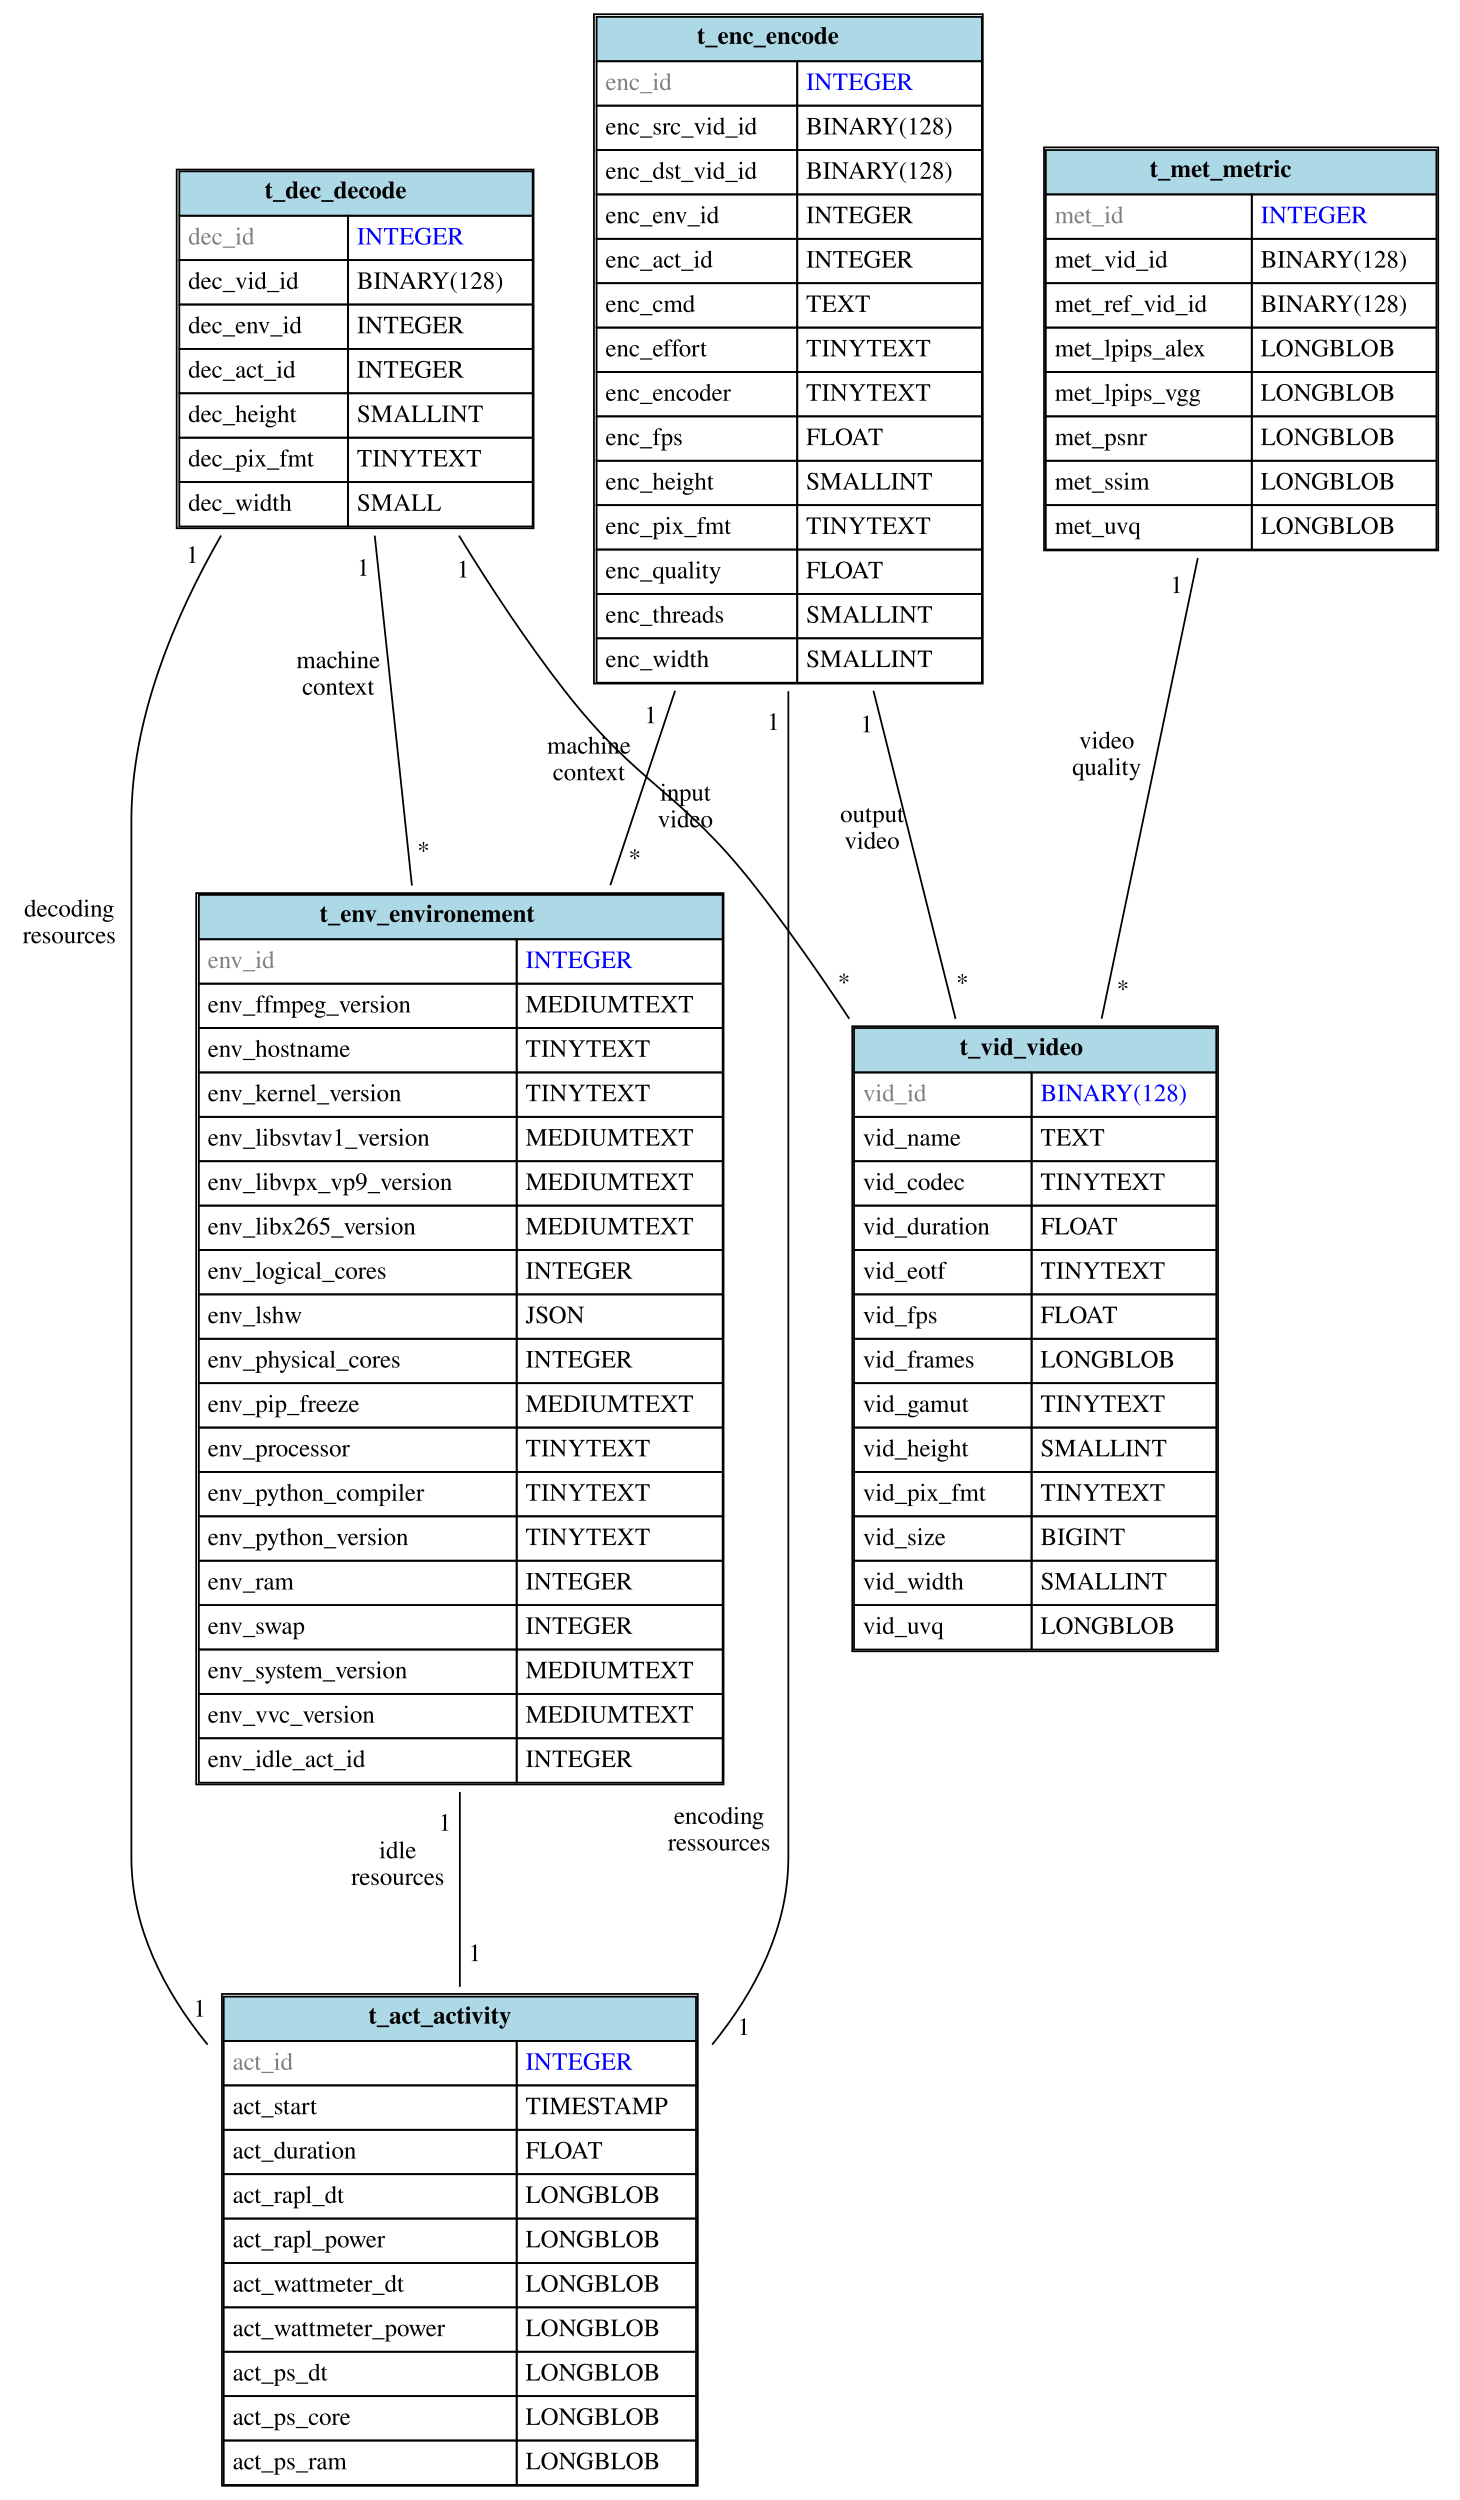
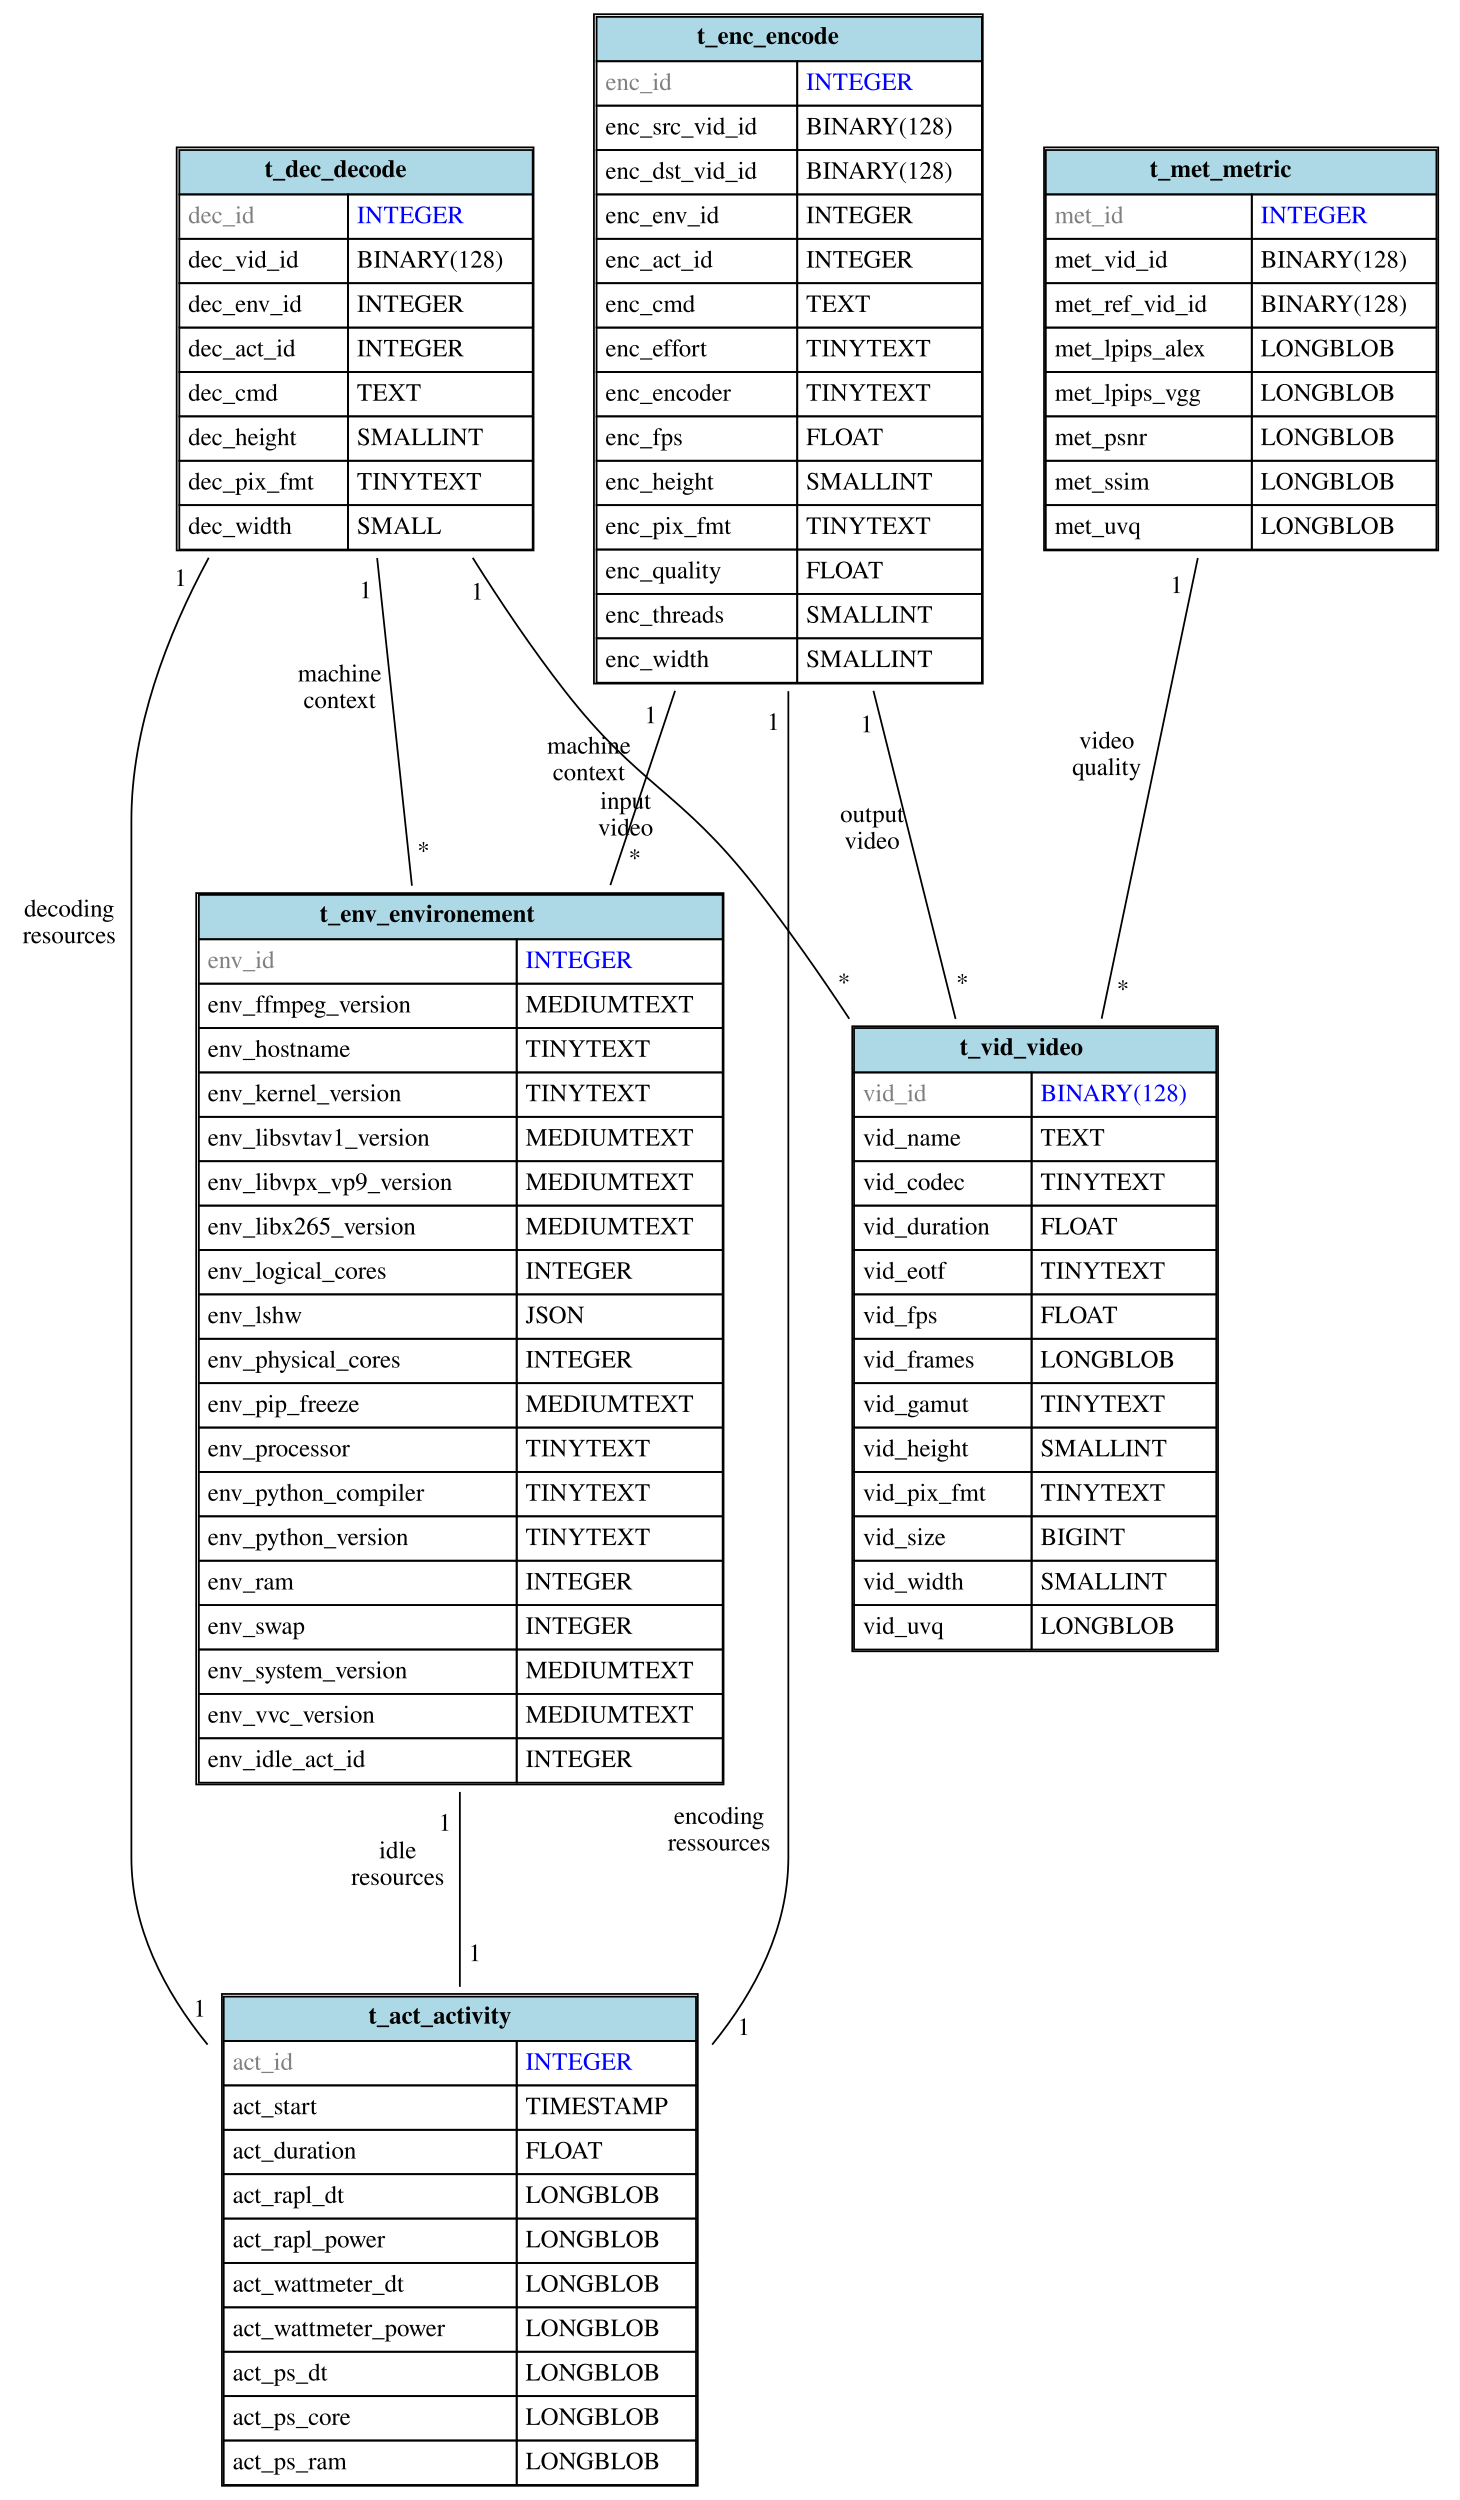
<svg xmlns="http://www.w3.org/2000/svg" width="822pt" height="1408pt" viewBox="0.00 0.00 822.00 1408.00">
  <g id="graph0" class="graph" transform="scale(1 1) rotate(0) translate(4 1404)">
    <polygon fill="white" stroke="transparent" points="-4,4 -4,-1404 818,-1404 818,4 -4,4" />
    <g id="node1" class="node">
      <polygon fill="lightblue" stroke="transparent" points="122,-254.5 122,-279.5 388,-279.5 388,-254.5 122,-254.5" />
      <polygon fill="none" stroke="black" points="122,-254.5 122,-279.5 388,-279.5 388,-254.5 122,-254.5" />
      <text text-anchor="start" x="203.5" y="-264.3" font-family="Times,serif" font-weight="bold" font-size="14.00">t_act_activity</text>
      <polygon fill="none" stroke="black" points="122,-229.5 122,-254.5 287,-254.5 287,-229.5 122,-229.5" />
      <text text-anchor="start" x="127" y="-238.3" font-family="Times,serif" font-size="14.00" fill="gray">act_id</text>
      <polygon fill="none" stroke="black" points="287,-229.5 287,-254.5 388,-254.5 388,-229.5 287,-229.5" />
      <text text-anchor="start" x="292" y="-238.3" font-family="Times,serif" font-size="14.00" fill="blue">INTEGER</text>
      <polygon fill="none" stroke="black" points="122,-204.5 122,-229.5 287,-229.5 287,-204.5 122,-204.5" />
      <text text-anchor="start" x="127" y="-213.3" font-family="Times,serif" font-size="14.00">act_start</text>
      <polygon fill="none" stroke="black" points="287,-204.5 287,-229.5 388,-229.5 388,-204.5 287,-204.5" />
      <text text-anchor="start" x="292" y="-213.3" font-family="Times,serif" font-size="14.00">TIMESTAMP</text>
      <polygon fill="none" stroke="black" points="122,-179.5 122,-204.5 287,-204.5 287,-179.5 122,-179.5" />
      <text text-anchor="start" x="127" y="-188.3" font-family="Times,serif" font-size="14.00">act_duration</text>
      <polygon fill="none" stroke="black" points="287,-179.5 287,-204.5 388,-204.5 388,-179.5 287,-179.5" />
      <text text-anchor="start" x="292" y="-188.3" font-family="Times,serif" font-size="14.00">FLOAT</text>
      <polygon fill="none" stroke="black" points="122,-154.5 122,-179.5 287,-179.5 287,-154.5 122,-154.5" />
      <text text-anchor="start" x="127" y="-163.3" font-family="Times,serif" font-size="14.00">act_rapl_dt</text>
      <polygon fill="none" stroke="black" points="287,-154.5 287,-179.5 388,-179.5 388,-154.5 287,-154.5" />
      <text text-anchor="start" x="292" y="-163.3" font-family="Times,serif" font-size="14.00">LONGBLOB</text>
      <polygon fill="none" stroke="black" points="122,-129.5 122,-154.5 287,-154.5 287,-129.5 122,-129.5" />
      <text text-anchor="start" x="127" y="-138.3" font-family="Times,serif" font-size="14.00">act_rapl_power</text>
      <polygon fill="none" stroke="black" points="287,-129.5 287,-154.5 388,-154.5 388,-129.5 287,-129.5" />
      <text text-anchor="start" x="292" y="-138.3" font-family="Times,serif" font-size="14.00">LONGBLOB</text>
      <polygon fill="none" stroke="black" points="122,-104.5 122,-129.5 287,-129.5 287,-104.5 122,-104.5" />
      <text text-anchor="start" x="127" y="-113.3" font-family="Times,serif" font-size="14.00">act_wattmeter_dt</text>
      <polygon fill="none" stroke="black" points="287,-104.5 287,-129.5 388,-129.5 388,-104.5 287,-104.5" />
      <text text-anchor="start" x="292" y="-113.3" font-family="Times,serif" font-size="14.00">LONGBLOB</text>
      <polygon fill="none" stroke="black" points="122,-79.5 122,-104.5 287,-104.5 287,-79.5 122,-79.5" />
      <text text-anchor="start" x="127" y="-88.3" font-family="Times,serif" font-size="14.00">act_wattmeter_power</text>
      <polygon fill="none" stroke="black" points="287,-79.5 287,-104.5 388,-104.5 388,-79.5 287,-79.5" />
      <text text-anchor="start" x="292" y="-88.3" font-family="Times,serif" font-size="14.00">LONGBLOB</text>
      <polygon fill="none" stroke="black" points="122,-54.5 122,-79.5 287,-79.5 287,-54.5 122,-54.5" />
      <text text-anchor="start" x="127" y="-63.3" font-family="Times,serif" font-size="14.00">act_ps_dt</text>
      <polygon fill="none" stroke="black" points="287,-54.5 287,-79.5 388,-79.5 388,-54.5 287,-54.5" />
      <text text-anchor="start" x="292" y="-63.3" font-family="Times,serif" font-size="14.00">LONGBLOB</text>
      <polygon fill="none" stroke="black" points="122,-29.5 122,-54.5 287,-54.5 287,-29.5 122,-29.5" />
      <text text-anchor="start" x="127" y="-38.3" font-family="Times,serif" font-size="14.00">act_ps_core</text>
      <polygon fill="none" stroke="black" points="287,-29.5 287,-54.5 388,-54.5 388,-29.5 287,-29.5" />
      <text text-anchor="start" x="292" y="-38.3" font-family="Times,serif" font-size="14.00">LONGBLOB</text>
      <polygon fill="none" stroke="black" points="122,-4.5 122,-29.5 287,-29.5 287,-4.5 122,-4.5" />
      <text text-anchor="start" x="127" y="-13.3" font-family="Times,serif" font-size="14.00">act_ps_ram</text>
      <polygon fill="none" stroke="black" points="287,-4.5 287,-29.5 388,-29.5 388,-4.5 287,-4.5" />
      <text text-anchor="start" x="292" y="-13.3" font-family="Times,serif" font-size="14.00">LONGBLOB</text>
      <polygon fill="none" stroke="black" points="121,-4 121,-281 389,-281 389,-4 121,-4" />
    </g>
    <g id="node2" class="node">
      <polygon fill="lightblue" stroke="transparent" points="477,-800 477,-825 681,-825 681,-800 477,-800" />
      <polygon fill="none" stroke="black" points="477,-800 477,-825 681,-825 681,-800 477,-800" />
      <text text-anchor="start" x="536.5" y="-809.8" font-family="Times,serif" font-weight="bold" font-size="14.00">t_vid_video</text>
      <polygon fill="none" stroke="black" points="477,-775 477,-800 577,-800 577,-775 477,-775" />
      <text text-anchor="start" x="482" y="-783.8" font-family="Times,serif" font-size="14.00" fill="gray">vid_id</text>
      <polygon fill="none" stroke="black" points="577,-775 577,-800 681,-800 681,-775 577,-775" />
      <text text-anchor="start" x="582" y="-783.8" font-family="Times,serif" font-size="14.00" fill="blue">BINARY(128)</text>
      <polygon fill="none" stroke="black" points="477,-750 477,-775 577,-775 577,-750 477,-750" />
      <text text-anchor="start" x="482" y="-758.8" font-family="Times,serif" font-size="14.00">vid_name</text>
      <polygon fill="none" stroke="black" points="577,-750 577,-775 681,-775 681,-750 577,-750" />
      <text text-anchor="start" x="582" y="-758.8" font-family="Times,serif" font-size="14.00">TEXT</text>
      <polygon fill="none" stroke="black" points="477,-725 477,-750 577,-750 577,-725 477,-725" />
      <text text-anchor="start" x="482" y="-733.8" font-family="Times,serif" font-size="14.00">vid_codec</text>
      <polygon fill="none" stroke="black" points="577,-725 577,-750 681,-750 681,-725 577,-725" />
      <text text-anchor="start" x="582" y="-733.8" font-family="Times,serif" font-size="14.00">TINYTEXT</text>
      <polygon fill="none" stroke="black" points="477,-700 477,-725 577,-725 577,-700 477,-700" />
      <text text-anchor="start" x="482" y="-708.8" font-family="Times,serif" font-size="14.00">vid_duration</text>
      <polygon fill="none" stroke="black" points="577,-700 577,-725 681,-725 681,-700 577,-700" />
      <text text-anchor="start" x="582" y="-708.8" font-family="Times,serif" font-size="14.00">FLOAT</text>
      <polygon fill="none" stroke="black" points="477,-675 477,-700 577,-700 577,-675 477,-675" />
      <text text-anchor="start" x="482" y="-683.8" font-family="Times,serif" font-size="14.00">vid_eotf</text>
      <polygon fill="none" stroke="black" points="577,-675 577,-700 681,-700 681,-675 577,-675" />
      <text text-anchor="start" x="582" y="-683.8" font-family="Times,serif" font-size="14.00">TINYTEXT</text>
      <polygon fill="none" stroke="black" points="477,-650 477,-675 577,-675 577,-650 477,-650" />
      <text text-anchor="start" x="482" y="-658.8" font-family="Times,serif" font-size="14.00">vid_fps</text>
      <polygon fill="none" stroke="black" points="577,-650 577,-675 681,-675 681,-650 577,-650" />
      <text text-anchor="start" x="582" y="-658.8" font-family="Times,serif" font-size="14.00">FLOAT</text>
      <polygon fill="none" stroke="black" points="477,-625 477,-650 577,-650 577,-625 477,-625" />
      <text text-anchor="start" x="482" y="-633.8" font-family="Times,serif" font-size="14.00">vid_frames</text>
      <polygon fill="none" stroke="black" points="577,-625 577,-650 681,-650 681,-625 577,-625" />
      <text text-anchor="start" x="582" y="-633.8" font-family="Times,serif" font-size="14.00">LONGBLOB</text>
      <polygon fill="none" stroke="black" points="477,-600 477,-625 577,-625 577,-600 477,-600" />
      <text text-anchor="start" x="482" y="-608.8" font-family="Times,serif" font-size="14.00">vid_gamut</text>
      <polygon fill="none" stroke="black" points="577,-600 577,-625 681,-625 681,-600 577,-600" />
      <text text-anchor="start" x="582" y="-608.8" font-family="Times,serif" font-size="14.00">TINYTEXT</text>
      <polygon fill="none" stroke="black" points="477,-575 477,-600 577,-600 577,-575 477,-575" />
      <text text-anchor="start" x="482" y="-583.8" font-family="Times,serif" font-size="14.00">vid_height</text>
      <polygon fill="none" stroke="black" points="577,-575 577,-600 681,-600 681,-575 577,-575" />
      <text text-anchor="start" x="582" y="-583.8" font-family="Times,serif" font-size="14.00">SMALLINT</text>
      <polygon fill="none" stroke="black" points="477,-550 477,-575 577,-575 577,-550 477,-550" />
      <text text-anchor="start" x="482" y="-558.8" font-family="Times,serif" font-size="14.00">vid_pix_fmt</text>
      <polygon fill="none" stroke="black" points="577,-550 577,-575 681,-575 681,-550 577,-550" />
      <text text-anchor="start" x="582" y="-558.8" font-family="Times,serif" font-size="14.00">TINYTEXT</text>
      <polygon fill="none" stroke="black" points="477,-525 477,-550 577,-550 577,-525 477,-525" />
      <text text-anchor="start" x="482" y="-533.8" font-family="Times,serif" font-size="14.00">vid_size</text>
      <polygon fill="none" stroke="black" points="577,-525 577,-550 681,-550 681,-525 577,-525" />
      <text text-anchor="start" x="582" y="-533.8" font-family="Times,serif" font-size="14.00">BIGINT</text>
      <polygon fill="none" stroke="black" points="477,-500 477,-525 577,-525 577,-500 477,-500" />
      <text text-anchor="start" x="482" y="-508.8" font-family="Times,serif" font-size="14.00">vid_width</text>
      <polygon fill="none" stroke="black" points="577,-500 577,-525 681,-525 681,-500 577,-500" />
      <text text-anchor="start" x="582" y="-508.8" font-family="Times,serif" font-size="14.00">SMALLINT</text>
      <polygon fill="none" stroke="black" points="477,-475 477,-500 577,-500 577,-475 477,-475" />
      <text text-anchor="start" x="482" y="-483.8" font-family="Times,serif" font-size="14.00">vid_uvq</text>
      <polygon fill="none" stroke="black" points="577,-475 577,-500 681,-500 681,-475 577,-475" />
      <text text-anchor="start" x="582" y="-483.8" font-family="Times,serif" font-size="14.00">LONGBLOB</text>
      <polygon fill="none" stroke="black" points="476,-474 476,-826 682,-826 682,-474 476,-474" />
    </g>
    <g id="node3" class="node">
      <polygon fill="lightblue" stroke="transparent" points="585,-1294.5 585,-1319.5 805,-1319.5 805,-1294.5 585,-1294.5" />
      <polygon fill="none" stroke="black" points="585,-1294.5 585,-1319.5 805,-1319.5 805,-1294.5 585,-1294.5" />
      <text text-anchor="start" x="643.5" y="-1304.3" font-family="Times,serif" font-weight="bold" font-size="14.00">t_met_metric</text>
      <polygon fill="none" stroke="black" points="585,-1269.5 585,-1294.5 701,-1294.5 701,-1269.5 585,-1269.5" />
      <text text-anchor="start" x="590" y="-1278.3" font-family="Times,serif" font-size="14.00" fill="gray">met_id</text>
      <polygon fill="none" stroke="black" points="701,-1269.5 701,-1294.5 805,-1294.5 805,-1269.5 701,-1269.5" />
      <text text-anchor="start" x="706" y="-1278.3" font-family="Times,serif" font-size="14.00" fill="blue">INTEGER</text>
      <polygon fill="none" stroke="black" points="585,-1244.5 585,-1269.5 701,-1269.5 701,-1244.5 585,-1244.5" />
      <text text-anchor="start" x="590" y="-1253.3" font-family="Times,serif" font-size="14.00">met_vid_id</text>
      <polygon fill="none" stroke="black" points="701,-1244.5 701,-1269.5 805,-1269.5 805,-1244.5 701,-1244.5" />
      <text text-anchor="start" x="706" y="-1253.3" font-family="Times,serif" font-size="14.00">BINARY(128)</text>
      <polygon fill="none" stroke="black" points="585,-1219.5 585,-1244.5 701,-1244.5 701,-1219.5 585,-1219.5" />
      <text text-anchor="start" x="590" y="-1228.3" font-family="Times,serif" font-size="14.00">met_ref_vid_id</text>
      <polygon fill="none" stroke="black" points="701,-1219.5 701,-1244.5 805,-1244.5 805,-1219.5 701,-1219.5" />
      <text text-anchor="start" x="706" y="-1228.3" font-family="Times,serif" font-size="14.00">BINARY(128)</text>
      <polygon fill="none" stroke="black" points="585,-1194.5 585,-1219.5 701,-1219.5 701,-1194.5 585,-1194.5" />
      <text text-anchor="start" x="590" y="-1203.3" font-family="Times,serif" font-size="14.00">met_lpips_alex</text>
      <polygon fill="none" stroke="black" points="701,-1194.5 701,-1219.5 805,-1219.5 805,-1194.5 701,-1194.5" />
      <text text-anchor="start" x="706" y="-1203.3" font-family="Times,serif" font-size="14.00">LONGBLOB</text>
      <polygon fill="none" stroke="black" points="585,-1169.5 585,-1194.5 701,-1194.5 701,-1169.5 585,-1169.5" />
      <text text-anchor="start" x="590" y="-1178.3" font-family="Times,serif" font-size="14.00">met_lpips_vgg</text>
      <polygon fill="none" stroke="black" points="701,-1169.5 701,-1194.5 805,-1194.5 805,-1169.5 701,-1169.5" />
      <text text-anchor="start" x="706" y="-1178.3" font-family="Times,serif" font-size="14.00">LONGBLOB</text>
      <polygon fill="none" stroke="black" points="585,-1144.5 585,-1169.5 701,-1169.5 701,-1144.5 585,-1144.5" />
      <text text-anchor="start" x="590" y="-1153.3" font-family="Times,serif" font-size="14.00">met_psnr</text>
      <polygon fill="none" stroke="black" points="701,-1144.5 701,-1169.5 805,-1169.5 805,-1144.5 701,-1144.5" />
      <text text-anchor="start" x="706" y="-1153.3" font-family="Times,serif" font-size="14.00">LONGBLOB</text>
      <polygon fill="none" stroke="black" points="585,-1119.5 585,-1144.5 701,-1144.5 701,-1119.5 585,-1119.5" />
      <text text-anchor="start" x="590" y="-1128.3" font-family="Times,serif" font-size="14.00">met_ssim</text>
      <polygon fill="none" stroke="black" points="701,-1119.5 701,-1144.5 805,-1144.5 805,-1119.5 701,-1119.5" />
      <text text-anchor="start" x="706" y="-1128.3" font-family="Times,serif" font-size="14.00">LONGBLOB</text>
      <polygon fill="none" stroke="black" points="585,-1094.5 585,-1119.5 701,-1119.5 701,-1094.5 585,-1094.5" />
      <text text-anchor="start" x="590" y="-1103.3" font-family="Times,serif" font-size="14.00">met_uvq</text>
      <polygon fill="none" stroke="black" points="701,-1094.5 701,-1119.5 805,-1119.5 805,-1094.5 701,-1094.5" />
      <text text-anchor="start" x="706" y="-1103.3" font-family="Times,serif" font-size="14.00">LONGBLOB</text>
      <polygon fill="none" stroke="black" points="584,-1094 584,-1321 806,-1321 806,-1094 584,-1094" />
    </g>
    <g id="edge4" class="edge">
      <path fill="none" stroke="black" d="M670.61,-1089.71C654.91,-1014.53 634.2,-915.32 616.43,-830.27" />
      <text text-anchor="middle" x="619.3" y="-982.49" font-family="Times,serif" font-size="14.00">video</text>
      <text text-anchor="middle" x="619.3" y="-967.49" font-family="Times,serif" font-size="14.00">quality</text>
      <text text-anchor="middle" x="628.41" y="-842.58" font-family="Times,serif" font-size="14.00">*</text>
      <text text-anchor="middle" x="658.63" y="-1069.99" font-family="Times,serif" font-size="14.00">1</text>
    </g>
    <g id="node4" class="node">
      <polygon fill="lightblue" stroke="transparent" points="108,-875 108,-900 403,-900 403,-875 108,-875" />
      <polygon fill="none" stroke="black" points="108,-875 108,-900 403,-900 403,-875 108,-875" />
      <text text-anchor="start" x="176" y="-884.8" font-family="Times,serif" font-weight="bold" font-size="14.00">t_env_environement</text>
      <polygon fill="none" stroke="black" points="108,-850 108,-875 287,-875 287,-850 108,-850" />
      <text text-anchor="start" x="113" y="-858.8" font-family="Times,serif" font-size="14.00" fill="gray">env_id</text>
      <polygon fill="none" stroke="black" points="287,-850 287,-875 403,-875 403,-850 287,-850" />
      <text text-anchor="start" x="292" y="-858.8" font-family="Times,serif" font-size="14.00" fill="blue">INTEGER</text>
      <polygon fill="none" stroke="black" points="108,-825 108,-850 287,-850 287,-825 108,-825" />
      <text text-anchor="start" x="113" y="-833.8" font-family="Times,serif" font-size="14.00">env_ffmpeg_version</text>
      <polygon fill="none" stroke="black" points="287,-825 287,-850 403,-850 403,-825 287,-825" />
      <text text-anchor="start" x="292" y="-833.8" font-family="Times,serif" font-size="14.00">MEDIUMTEXT</text>
      <polygon fill="none" stroke="black" points="108,-800 108,-825 287,-825 287,-800 108,-800" />
      <text text-anchor="start" x="113" y="-808.8" font-family="Times,serif" font-size="14.00">env_hostname</text>
      <polygon fill="none" stroke="black" points="287,-800 287,-825 403,-825 403,-800 287,-800" />
      <text text-anchor="start" x="292" y="-808.8" font-family="Times,serif" font-size="14.00">TINYTEXT</text>
      <polygon fill="none" stroke="black" points="108,-775 108,-800 287,-800 287,-775 108,-775" />
      <text text-anchor="start" x="113" y="-783.8" font-family="Times,serif" font-size="14.00">env_kernel_version</text>
      <polygon fill="none" stroke="black" points="287,-775 287,-800 403,-800 403,-775 287,-775" />
      <text text-anchor="start" x="292" y="-783.8" font-family="Times,serif" font-size="14.00">TINYTEXT</text>
      <polygon fill="none" stroke="black" points="108,-750 108,-775 287,-775 287,-750 108,-750" />
      <text text-anchor="start" x="113" y="-758.8" font-family="Times,serif" font-size="14.00">env_libsvtav1_version</text>
      <polygon fill="none" stroke="black" points="287,-750 287,-775 403,-775 403,-750 287,-750" />
      <text text-anchor="start" x="292" y="-758.8" font-family="Times,serif" font-size="14.00">MEDIUMTEXT</text>
      <polygon fill="none" stroke="black" points="108,-725 108,-750 287,-750 287,-725 108,-725" />
      <text text-anchor="start" x="113" y="-733.8" font-family="Times,serif" font-size="14.00">env_libvpx_vp9_version</text>
      <polygon fill="none" stroke="black" points="287,-725 287,-750 403,-750 403,-725 287,-725" />
      <text text-anchor="start" x="292" y="-733.8" font-family="Times,serif" font-size="14.00">MEDIUMTEXT</text>
      <polygon fill="none" stroke="black" points="108,-700 108,-725 287,-725 287,-700 108,-700" />
      <text text-anchor="start" x="113" y="-708.8" font-family="Times,serif" font-size="14.00">env_libx265_version</text>
      <polygon fill="none" stroke="black" points="287,-700 287,-725 403,-725 403,-700 287,-700" />
      <text text-anchor="start" x="292" y="-708.8" font-family="Times,serif" font-size="14.00">MEDIUMTEXT</text>
      <polygon fill="none" stroke="black" points="108,-675 108,-700 287,-700 287,-675 108,-675" />
      <text text-anchor="start" x="113" y="-683.8" font-family="Times,serif" font-size="14.00">env_logical_cores</text>
      <polygon fill="none" stroke="black" points="287,-675 287,-700 403,-700 403,-675 287,-675" />
      <text text-anchor="start" x="292" y="-683.8" font-family="Times,serif" font-size="14.00">INTEGER</text>
      <polygon fill="none" stroke="black" points="108,-650 108,-675 287,-675 287,-650 108,-650" />
      <text text-anchor="start" x="113" y="-658.8" font-family="Times,serif" font-size="14.00">env_lshw</text>
      <polygon fill="none" stroke="black" points="287,-650 287,-675 403,-675 403,-650 287,-650" />
      <text text-anchor="start" x="292" y="-658.8" font-family="Times,serif" font-size="14.00">JSON</text>
      <polygon fill="none" stroke="black" points="108,-625 108,-650 287,-650 287,-625 108,-625" />
      <text text-anchor="start" x="113" y="-633.8" font-family="Times,serif" font-size="14.00">env_physical_cores</text>
      <polygon fill="none" stroke="black" points="287,-625 287,-650 403,-650 403,-625 287,-625" />
      <text text-anchor="start" x="292" y="-633.8" font-family="Times,serif" font-size="14.00">INTEGER</text>
      <polygon fill="none" stroke="black" points="108,-600 108,-625 287,-625 287,-600 108,-600" />
      <text text-anchor="start" x="113" y="-608.8" font-family="Times,serif" font-size="14.00">env_pip_freeze</text>
      <polygon fill="none" stroke="black" points="287,-600 287,-625 403,-625 403,-600 287,-600" />
      <text text-anchor="start" x="292" y="-608.8" font-family="Times,serif" font-size="14.00">MEDIUMTEXT</text>
      <polygon fill="none" stroke="black" points="108,-575 108,-600 287,-600 287,-575 108,-575" />
      <text text-anchor="start" x="113" y="-583.8" font-family="Times,serif" font-size="14.00">env_processor</text>
      <polygon fill="none" stroke="black" points="287,-575 287,-600 403,-600 403,-575 287,-575" />
      <text text-anchor="start" x="292" y="-583.8" font-family="Times,serif" font-size="14.00">TINYTEXT</text>
      <polygon fill="none" stroke="black" points="108,-550 108,-575 287,-575 287,-550 108,-550" />
      <text text-anchor="start" x="113" y="-558.8" font-family="Times,serif" font-size="14.00">env_python_compiler</text>
      <polygon fill="none" stroke="black" points="287,-550 287,-575 403,-575 403,-550 287,-550" />
      <text text-anchor="start" x="292" y="-558.8" font-family="Times,serif" font-size="14.00">TINYTEXT</text>
      <polygon fill="none" stroke="black" points="108,-525 108,-550 287,-550 287,-525 108,-525" />
      <text text-anchor="start" x="113" y="-533.8" font-family="Times,serif" font-size="14.00">env_python_version</text>
      <polygon fill="none" stroke="black" points="287,-525 287,-550 403,-550 403,-525 287,-525" />
      <text text-anchor="start" x="292" y="-533.8" font-family="Times,serif" font-size="14.00">TINYTEXT</text>
      <polygon fill="none" stroke="black" points="108,-500 108,-525 287,-525 287,-500 108,-500" />
      <text text-anchor="start" x="113" y="-508.8" font-family="Times,serif" font-size="14.00">env_ram</text>
      <polygon fill="none" stroke="black" points="287,-500 287,-525 403,-525 403,-500 287,-500" />
      <text text-anchor="start" x="292" y="-508.8" font-family="Times,serif" font-size="14.00">INTEGER</text>
      <polygon fill="none" stroke="black" points="108,-475 108,-500 287,-500 287,-475 108,-475" />
      <text text-anchor="start" x="113" y="-483.8" font-family="Times,serif" font-size="14.00">env_swap</text>
      <polygon fill="none" stroke="black" points="287,-475 287,-500 403,-500 403,-475 287,-475" />
      <text text-anchor="start" x="292" y="-483.8" font-family="Times,serif" font-size="14.00">INTEGER</text>
      <polygon fill="none" stroke="black" points="108,-450 108,-475 287,-475 287,-450 108,-450" />
      <text text-anchor="start" x="113" y="-458.8" font-family="Times,serif" font-size="14.00">env_system_version</text>
      <polygon fill="none" stroke="black" points="287,-450 287,-475 403,-475 403,-450 287,-450" />
      <text text-anchor="start" x="292" y="-458.8" font-family="Times,serif" font-size="14.00">MEDIUMTEXT</text>
      <polygon fill="none" stroke="black" points="108,-425 108,-450 287,-450 287,-425 108,-425" />
      <text text-anchor="start" x="113" y="-433.8" font-family="Times,serif" font-size="14.00">env_vvc_version</text>
      <polygon fill="none" stroke="black" points="287,-425 287,-450 403,-450 403,-425 287,-425" />
      <text text-anchor="start" x="292" y="-433.8" font-family="Times,serif" font-size="14.00">MEDIUMTEXT</text>
      <polygon fill="none" stroke="black" points="108,-400 108,-425 287,-425 287,-400 108,-400" />
      <text text-anchor="start" x="113" y="-408.8" font-family="Times,serif" font-size="14.00">env_idle_act_id</text>
      <polygon fill="none" stroke="black" points="287,-400 287,-425 403,-425 403,-400 287,-400" />
      <text text-anchor="start" x="292" y="-408.8" font-family="Times,serif" font-size="14.00">INTEGER</text>
      <polygon fill="none" stroke="black" points="106.5,-399 106.5,-901 403.5,-901 403.5,-399 106.5,-399" />
    </g>
    <g id="edge8" class="edge">
      <path fill="none" stroke="black" d="M255,-394.77C255,-357.03 255,-319.33 255,-285.05" />
      <text text-anchor="middle" x="220" y="-357.41" font-family="Times,serif" font-size="14.00">idle</text>
      <text text-anchor="middle" x="220" y="-342.41" font-family="Times,serif" font-size="14.00">resources</text>
      <text text-anchor="middle" x="263.45" y="-299.48" font-family="Times,serif" font-size="14.00">1</text>
      <text text-anchor="middle" x="246.55" y="-372.94" font-family="Times,serif" font-size="14.00">1</text>
    </g>
    <g id="node5" class="node">
-       <polygon fill="lightblue" stroke="transparent" points="97,-1282.5 97,-1307.5 296,-1307.5 296,-1282.5 97,-1282.5" />
-       <polygon fill="none" stroke="black" points="97,-1282.5 97,-1307.5 296,-1307.5 296,-1282.5 97,-1282.5" />
-       <text text-anchor="start" x="145" y="-1292.3" font-family="Times,serif" font-weight="bold" font-size="14.00">t_dec_decode</text>
-       <polygon fill="none" stroke="black" points="97,-1257.5 97,-1282.5 192,-1282.5 192,-1257.5 97,-1257.5" />
-       <text text-anchor="start" x="102" y="-1266.3" font-family="Times,serif" font-size="14.00" fill="gray">dec_id</text>
-       <polygon fill="none" stroke="black" points="192,-1257.5 192,-1282.5 296,-1282.5 296,-1257.5 192,-1257.5" />
-       <text text-anchor="start" x="197" y="-1266.3" font-family="Times,serif" font-size="14.00" fill="blue">INTEGER</text>
-       <polygon fill="none" stroke="black" points="97,-1232.5 97,-1257.5 192,-1257.5 192,-1232.5 97,-1232.5" />
-       <text text-anchor="start" x="102" y="-1241.3" font-family="Times,serif" font-size="14.00">dec_vid_id</text>
-       <polygon fill="none" stroke="black" points="192,-1232.5 192,-1257.5 296,-1257.5 296,-1232.5 192,-1232.5" />
-       <text text-anchor="start" x="197" y="-1241.3" font-family="Times,serif" font-size="14.00">BINARY(128)</text>
-       <polygon fill="none" stroke="black" points="97,-1207.5 97,-1232.5 192,-1232.5 192,-1207.5 97,-1207.5" />
-       <text text-anchor="start" x="102" y="-1216.3" font-family="Times,serif" font-size="14.00">dec_env_id</text>
-       <polygon fill="none" stroke="black" points="192,-1207.5 192,-1232.5 296,-1232.5 296,-1207.5 192,-1207.5" />
-       <text text-anchor="start" x="197" y="-1216.3" font-family="Times,serif" font-size="14.00">INTEGER</text>
-       <polygon fill="none" stroke="black" points="97,-1182.5 97,-1207.5 192,-1207.5 192,-1182.5 97,-1182.5" />
-       <text text-anchor="start" x="102" y="-1191.3" font-family="Times,serif" font-size="14.00">dec_act_id</text>
-       <polygon fill="none" stroke="black" points="192,-1182.5 192,-1207.5 296,-1207.5 296,-1182.5 192,-1182.5" />
-       <text text-anchor="start" x="197" y="-1191.3" font-family="Times,serif" font-size="14.00">INTEGER</text>
-       <polygon fill="none" stroke="black" points="97,-1157.5 97,-1182.5 192,-1182.5 192,-1157.5 97,-1157.5" />
-       <text text-anchor="start" x="102" y="-1166.3" font-family="Times,serif" font-size="14.00">dec_height</text>
-       <polygon fill="none" stroke="black" points="192,-1157.5 192,-1182.5 296,-1182.5 296,-1157.5 192,-1157.5" />
-       <text text-anchor="start" x="197" y="-1166.3" font-family="Times,serif" font-size="14.00">SMALLINT</text>
-       <polygon fill="none" stroke="black" points="97,-1132.5 97,-1157.5 192,-1157.5 192,-1132.5 97,-1132.5" />
-       <text text-anchor="start" x="102" y="-1141.3" font-family="Times,serif" font-size="14.00">dec_pix_fmt</text>
-       <polygon fill="none" stroke="black" points="192,-1132.5 192,-1157.5 296,-1157.5 296,-1132.5 192,-1132.5" />
-       <text text-anchor="start" x="197" y="-1141.3" font-family="Times,serif" font-size="14.00">TINYTEXT</text>
-       <polygon fill="none" stroke="black" points="97,-1107.5 97,-1132.5 192,-1132.5 192,-1107.5 97,-1107.5" />
-       <text text-anchor="start" x="102" y="-1116.3" font-family="Times,serif" font-size="14.00">dec_width</text>
-       <polygon fill="none" stroke="black" points="192,-1107.5 192,-1132.5 296,-1132.5 296,-1107.5 192,-1107.5" />
-       <text text-anchor="start" x="197" y="-1116.3" font-family="Times,serif" font-size="14.00">SMALL</text>
-       <polygon fill="none" stroke="black" points="95.5,-1106.5 95.5,-1308.5 296.5,-1308.5 296.5,-1106.5 95.5,-1106.5" />
+       <polygon fill="lightblue" stroke="transparent" points="97,-1294.5 97,-1319.5 296,-1319.5 296,-1294.5 97,-1294.5" />
+       <polygon fill="none" stroke="black" points="97,-1294.5 97,-1319.5 296,-1319.5 296,-1294.5 97,-1294.5" />
+       <text text-anchor="start" x="145" y="-1304.3" font-family="Times,serif" font-weight="bold" font-size="14.00">t_dec_decode</text>
+       <polygon fill="none" stroke="black" points="97,-1269.5 97,-1294.5 192,-1294.5 192,-1269.5 97,-1269.5" />
+       <text text-anchor="start" x="102" y="-1278.3" font-family="Times,serif" font-size="14.00" fill="gray">dec_id</text>
+       <polygon fill="none" stroke="black" points="192,-1269.5 192,-1294.5 296,-1294.5 296,-1269.5 192,-1269.5" />
+       <text text-anchor="start" x="197" y="-1278.3" font-family="Times,serif" font-size="14.00" fill="blue">INTEGER</text>
+       <polygon fill="none" stroke="black" points="97,-1244.5 97,-1269.5 192,-1269.5 192,-1244.5 97,-1244.5" />
+       <text text-anchor="start" x="102" y="-1253.3" font-family="Times,serif" font-size="14.00">dec_vid_id</text>
+       <polygon fill="none" stroke="black" points="192,-1244.5 192,-1269.5 296,-1269.5 296,-1244.5 192,-1244.5" />
+       <text text-anchor="start" x="197" y="-1253.3" font-family="Times,serif" font-size="14.00">BINARY(128)</text>
+       <polygon fill="none" stroke="black" points="97,-1219.5 97,-1244.5 192,-1244.5 192,-1219.5 97,-1219.5" />
+       <text text-anchor="start" x="102" y="-1228.3" font-family="Times,serif" font-size="14.00">dec_env_id</text>
+       <polygon fill="none" stroke="black" points="192,-1219.5 192,-1244.5 296,-1244.5 296,-1219.5 192,-1219.5" />
+       <text text-anchor="start" x="197" y="-1228.3" font-family="Times,serif" font-size="14.00">INTEGER</text>
+       <polygon fill="none" stroke="black" points="97,-1194.5 97,-1219.5 192,-1219.5 192,-1194.5 97,-1194.5" />
+       <text text-anchor="start" x="102" y="-1203.3" font-family="Times,serif" font-size="14.00">dec_act_id</text>
+       <polygon fill="none" stroke="black" points="192,-1194.5 192,-1219.5 296,-1219.5 296,-1194.5 192,-1194.5" />
+       <text text-anchor="start" x="197" y="-1203.3" font-family="Times,serif" font-size="14.00">INTEGER</text>
+       <polygon fill="none" stroke="black" points="97,-1169.5 97,-1194.5 192,-1194.5 192,-1169.5 97,-1169.5" />
+       <text text-anchor="start" x="102" y="-1178.3" font-family="Times,serif" font-size="14.00">dec_cmd</text>
+       <polygon fill="none" stroke="black" points="192,-1169.5 192,-1194.5 296,-1194.5 296,-1169.5 192,-1169.5" />
+       <text text-anchor="start" x="197" y="-1178.3" font-family="Times,serif" font-size="14.00">TEXT</text>
+       <polygon fill="none" stroke="black" points="97,-1144.5 97,-1169.5 192,-1169.5 192,-1144.5 97,-1144.5" />
+       <text text-anchor="start" x="102" y="-1153.3" font-family="Times,serif" font-size="14.00">dec_height</text>
+       <polygon fill="none" stroke="black" points="192,-1144.5 192,-1169.5 296,-1169.5 296,-1144.5 192,-1144.5" />
+       <text text-anchor="start" x="197" y="-1153.3" font-family="Times,serif" font-size="14.00">SMALLINT</text>
+       <polygon fill="none" stroke="black" points="97,-1119.5 97,-1144.5 192,-1144.5 192,-1119.5 97,-1119.5" />
+       <text text-anchor="start" x="102" y="-1128.3" font-family="Times,serif" font-size="14.00">dec_pix_fmt</text>
+       <polygon fill="none" stroke="black" points="192,-1119.5 192,-1144.5 296,-1144.5 296,-1119.5 192,-1119.5" />
+       <text text-anchor="start" x="197" y="-1128.3" font-family="Times,serif" font-size="14.00">TINYTEXT</text>
+       <polygon fill="none" stroke="black" points="97,-1094.5 97,-1119.5 192,-1119.5 192,-1094.5 97,-1094.5" />
+       <text text-anchor="start" x="102" y="-1103.3" font-family="Times,serif" font-size="14.00">dec_width</text>
+       <polygon fill="none" stroke="black" points="192,-1094.5 192,-1119.5 296,-1119.5 296,-1094.5 192,-1094.5" />
+       <text text-anchor="start" x="197" y="-1103.3" font-family="Times,serif" font-size="14.00">SMALL</text>
+       <polygon fill="none" stroke="black" points="95.5,-1094 95.5,-1321 296.5,-1321 296.5,-1094 95.5,-1094" />
    </g>
    <g id="edge5" class="edge">
-       <path fill="none" stroke="black" d="M120.52,-1102.4C93.69,-1055.68 70,-998.46 70,-942 70,-942 70,-942 70,-358 70,-318.66 88.07,-282.96 112.91,-252.47" />
+       <path fill="none" stroke="black" d="M113.54,-1089.85C89.71,-1045.64 70,-993.5 70,-942 70,-942 70,-942 70,-358 70,-318.66 88.07,-282.96 112.91,-252.47" />
      <text text-anchor="middle" x="35" y="-887.8" font-family="Times,serif" font-size="14.00">decoding</text>
      <text text-anchor="middle" x="35" y="-872.8" font-family="Times,serif" font-size="14.00">resources</text>
      <text text-anchor="middle" x="108.45" y="-268.26" font-family="Times,serif" font-size="14.00">1</text>
-       <text text-anchor="middle" x="104.34" y="-1086.94" font-family="Times,serif" font-size="14.00">1</text>
+       <text text-anchor="middle" x="97.68" y="-1073.96" font-family="Times,serif" font-size="14.00">1</text>
    </g>
    <g id="edge7" class="edge">
-       <path fill="none" stroke="black" d="M254.47,-1102.35C272.33,-1073.21 292.88,-1042.11 314,-1015 355.92,-961.2 378.97,-958.71 421,-905 439.32,-881.59 457.35,-855.94 474.3,-830.23" />
-       <text text-anchor="middle" x="382" y="-953.06" font-family="Times,serif" font-size="14.00">input</text>
-       <text text-anchor="middle" x="382" y="-938.06" font-family="Times,serif" font-size="14.00">video</text>
+       <path fill="none" stroke="black" d="M262.24,-1089.83C278.18,-1064.45 295.88,-1038.26 314,-1015 355.92,-961.2 378.97,-958.71 421,-905 439.32,-881.59 457.35,-855.94 474.3,-830.23" />
+       <text text-anchor="middle" x="348.34" y="-948.44" font-family="Times,serif" font-size="14.00">input</text>
+       <text text-anchor="middle" x="348.34" y="-933.44" font-family="Times,serif" font-size="14.00">video</text>
      <text text-anchor="middle" x="471.32" y="-846.31" font-family="Times,serif" font-size="14.00">*</text>
-       <text text-anchor="middle" x="256.81" y="-1078.79" font-family="Times,serif" font-size="14.00">1</text>
+       <text text-anchor="middle" x="264.79" y="-1066.3" font-family="Times,serif" font-size="14.00">1</text>
    </g>
    <g id="edge6" class="edge">
-       <path fill="none" stroke="black" d="M207.06,-1102.34C213,-1046.42 220.61,-974.83 228,-905.23" />
-       <text text-anchor="middle" x="186.49" y="-1027.72" font-family="Times,serif" font-size="14.00">machine</text>
-       <text text-anchor="middle" x="186.49" y="-1012.72" font-family="Times,serif" font-size="14.00">context</text>
-       <text text-anchor="middle" x="234.49" y="-920.44" font-family="Times,serif" font-size="14.00">*</text>
-       <text text-anchor="middle" x="200.57" y="-1079.72" font-family="Times,serif" font-size="14.00">1</text>
+       <path fill="none" stroke="black" d="M208.4,-1089.71C214.12,-1035.85 221.16,-969.66 228,-905.17" />
+       <text text-anchor="middle" x="187.28" y="-1020.23" font-family="Times,serif" font-size="14.00">machine</text>
+       <text text-anchor="middle" x="187.28" y="-1005.23" font-family="Times,serif" font-size="14.00">context</text>
+       <text text-anchor="middle" x="234.49" y="-920.39" font-family="Times,serif" font-size="14.00">*</text>
+       <text text-anchor="middle" x="201.91" y="-1067.09" font-family="Times,serif" font-size="14.00">1</text>
    </g>
    <g id="node6" class="node">
      <polygon fill="lightblue" stroke="transparent" points="332,-1369.5 332,-1394.5 549,-1394.5 549,-1369.5 332,-1369.5" />
      <polygon fill="none" stroke="black" points="332,-1369.5 332,-1394.5 549,-1394.5 549,-1369.5 332,-1369.5" />
      <text text-anchor="start" x="388.5" y="-1379.3" font-family="Times,serif" font-weight="bold" font-size="14.00">t_enc_encode</text>
      <polygon fill="none" stroke="black" points="332,-1344.5 332,-1369.5 445,-1369.5 445,-1344.5 332,-1344.5" />
      <text text-anchor="start" x="337" y="-1353.3" font-family="Times,serif" font-size="14.00" fill="gray">enc_id</text>
      <polygon fill="none" stroke="black" points="445,-1344.5 445,-1369.5 549,-1369.5 549,-1344.5 445,-1344.5" />
      <text text-anchor="start" x="450" y="-1353.3" font-family="Times,serif" font-size="14.00" fill="blue">INTEGER</text>
      <polygon fill="none" stroke="black" points="332,-1319.5 332,-1344.5 445,-1344.5 445,-1319.5 332,-1319.5" />
      <text text-anchor="start" x="337" y="-1328.3" font-family="Times,serif" font-size="14.00">enc_src_vid_id</text>
      <polygon fill="none" stroke="black" points="445,-1319.5 445,-1344.5 549,-1344.5 549,-1319.5 445,-1319.5" />
      <text text-anchor="start" x="450" y="-1328.3" font-family="Times,serif" font-size="14.00">BINARY(128)</text>
      <polygon fill="none" stroke="black" points="332,-1294.5 332,-1319.5 445,-1319.5 445,-1294.5 332,-1294.5" />
      <text text-anchor="start" x="337" y="-1303.3" font-family="Times,serif" font-size="14.00">enc_dst_vid_id</text>
      <polygon fill="none" stroke="black" points="445,-1294.5 445,-1319.5 549,-1319.5 549,-1294.5 445,-1294.5" />
      <text text-anchor="start" x="450" y="-1303.3" font-family="Times,serif" font-size="14.00">BINARY(128)</text>
      <polygon fill="none" stroke="black" points="332,-1269.5 332,-1294.5 445,-1294.5 445,-1269.5 332,-1269.5" />
      <text text-anchor="start" x="337" y="-1278.3" font-family="Times,serif" font-size="14.00">enc_env_id</text>
      <polygon fill="none" stroke="black" points="445,-1269.5 445,-1294.5 549,-1294.5 549,-1269.5 445,-1269.5" />
      <text text-anchor="start" x="450" y="-1278.3" font-family="Times,serif" font-size="14.00">INTEGER</text>
      <polygon fill="none" stroke="black" points="332,-1244.5 332,-1269.5 445,-1269.5 445,-1244.5 332,-1244.5" />
      <text text-anchor="start" x="337" y="-1253.3" font-family="Times,serif" font-size="14.00">enc_act_id</text>
      <polygon fill="none" stroke="black" points="445,-1244.5 445,-1269.5 549,-1269.5 549,-1244.5 445,-1244.5" />
      <text text-anchor="start" x="450" y="-1253.3" font-family="Times,serif" font-size="14.00">INTEGER</text>
      <polygon fill="none" stroke="black" points="332,-1219.5 332,-1244.5 445,-1244.5 445,-1219.5 332,-1219.5" />
      <text text-anchor="start" x="337" y="-1228.3" font-family="Times,serif" font-size="14.00">enc_cmd</text>
      <polygon fill="none" stroke="black" points="445,-1219.5 445,-1244.5 549,-1244.5 549,-1219.5 445,-1219.5" />
      <text text-anchor="start" x="450" y="-1228.3" font-family="Times,serif" font-size="14.00">TEXT</text>
      <polygon fill="none" stroke="black" points="332,-1194.5 332,-1219.5 445,-1219.5 445,-1194.5 332,-1194.5" />
      <text text-anchor="start" x="337" y="-1203.3" font-family="Times,serif" font-size="14.00">enc_effort</text>
      <polygon fill="none" stroke="black" points="445,-1194.5 445,-1219.5 549,-1219.5 549,-1194.5 445,-1194.5" />
      <text text-anchor="start" x="450" y="-1203.3" font-family="Times,serif" font-size="14.00">TINYTEXT</text>
      <polygon fill="none" stroke="black" points="332,-1169.5 332,-1194.5 445,-1194.5 445,-1169.5 332,-1169.5" />
      <text text-anchor="start" x="337" y="-1178.3" font-family="Times,serif" font-size="14.00">enc_encoder</text>
      <polygon fill="none" stroke="black" points="445,-1169.5 445,-1194.5 549,-1194.5 549,-1169.5 445,-1169.5" />
      <text text-anchor="start" x="450" y="-1178.3" font-family="Times,serif" font-size="14.00">TINYTEXT</text>
      <polygon fill="none" stroke="black" points="332,-1144.5 332,-1169.5 445,-1169.5 445,-1144.5 332,-1144.5" />
      <text text-anchor="start" x="337" y="-1153.3" font-family="Times,serif" font-size="14.00">enc_fps</text>
      <polygon fill="none" stroke="black" points="445,-1144.5 445,-1169.5 549,-1169.5 549,-1144.5 445,-1144.5" />
      <text text-anchor="start" x="450" y="-1153.3" font-family="Times,serif" font-size="14.00">FLOAT</text>
      <polygon fill="none" stroke="black" points="332,-1119.5 332,-1144.5 445,-1144.5 445,-1119.5 332,-1119.5" />
      <text text-anchor="start" x="337" y="-1128.3" font-family="Times,serif" font-size="14.00">enc_height</text>
      <polygon fill="none" stroke="black" points="445,-1119.5 445,-1144.5 549,-1144.5 549,-1119.5 445,-1119.5" />
      <text text-anchor="start" x="450" y="-1128.3" font-family="Times,serif" font-size="14.00">SMALLINT</text>
      <polygon fill="none" stroke="black" points="332,-1094.5 332,-1119.5 445,-1119.5 445,-1094.5 332,-1094.5" />
      <text text-anchor="start" x="337" y="-1103.3" font-family="Times,serif" font-size="14.00">enc_pix_fmt</text>
      <polygon fill="none" stroke="black" points="445,-1094.5 445,-1119.5 549,-1119.5 549,-1094.5 445,-1094.5" />
      <text text-anchor="start" x="450" y="-1103.3" font-family="Times,serif" font-size="14.00">TINYTEXT</text>
      <polygon fill="none" stroke="black" points="332,-1069.5 332,-1094.5 445,-1094.5 445,-1069.5 332,-1069.5" />
      <text text-anchor="start" x="337" y="-1078.3" font-family="Times,serif" font-size="14.00">enc_quality</text>
      <polygon fill="none" stroke="black" points="445,-1069.5 445,-1094.5 549,-1094.5 549,-1069.5 445,-1069.5" />
      <text text-anchor="start" x="450" y="-1078.3" font-family="Times,serif" font-size="14.00">FLOAT</text>
      <polygon fill="none" stroke="black" points="332,-1044.5 332,-1069.5 445,-1069.5 445,-1044.5 332,-1044.5" />
      <text text-anchor="start" x="337" y="-1053.3" font-family="Times,serif" font-size="14.00">enc_threads</text>
      <polygon fill="none" stroke="black" points="445,-1044.5 445,-1069.5 549,-1069.5 549,-1044.5 445,-1044.5" />
      <text text-anchor="start" x="450" y="-1053.3" font-family="Times,serif" font-size="14.00">SMALLINT</text>
      <polygon fill="none" stroke="black" points="332,-1019.5 332,-1044.5 445,-1044.5 445,-1019.5 332,-1019.5" />
      <text text-anchor="start" x="337" y="-1028.3" font-family="Times,serif" font-size="14.00">enc_width</text>
      <polygon fill="none" stroke="black" points="445,-1019.5 445,-1044.5 549,-1044.5 549,-1019.5 445,-1019.5" />
      <text text-anchor="start" x="450" y="-1028.3" font-family="Times,serif" font-size="14.00">SMALLINT</text>
      <polygon fill="none" stroke="black" points="330.5,-1019 330.5,-1396 549.5,-1396 549.5,-1019 330.5,-1019" />
    </g>
    <g id="edge1" class="edge">
      <path fill="none" stroke="black" d="M440,-1014.72C440,-990.25 440,-965.53 440,-942 440,-942 440,-942 440,-358 440,-318.66 421.93,-282.96 397.09,-252.47" />
      <text text-anchor="middle" x="401" y="-376.8" font-family="Times,serif" font-size="14.00">encoding</text>
      <text text-anchor="middle" x="401" y="-361.8" font-family="Times,serif" font-size="14.00">ressources</text>
      <text text-anchor="middle" x="414.89" y="-257.88" font-family="Times,serif" font-size="14.00">1</text>
      <text text-anchor="middle" x="431.55" y="-992.89" font-family="Times,serif" font-size="14.00">1</text>
    </g>
    <g id="edge3" class="edge">
      <path fill="none" stroke="black" d="M487.93,-1014.94C502.93,-955.02 519.41,-889.16 534.18,-830.13" />
      <text text-anchor="middle" x="487.14" y="-941" font-family="Times,serif" font-size="14.00">output</text>
      <text text-anchor="middle" x="487.14" y="-926" font-family="Times,serif" font-size="14.00">video</text>
      <text text-anchor="middle" x="537.98" y="-846.06" font-family="Times,serif" font-size="14.00">*</text>
      <text text-anchor="middle" x="484.13" y="-991.6" font-family="Times,serif" font-size="14.00">1</text>
    </g>
    <g id="edge2" class="edge">
      <path fill="none" stroke="black" d="M376.2,-1014.94C364.45,-979.65 352.01,-942.29 339.75,-905.49" />
      <text text-anchor="middle" x="327.67" y="-979.58" font-family="Times,serif" font-size="14.00">machine</text>
      <text text-anchor="middle" x="327.67" y="-964.58" font-family="Times,serif" font-size="14.00">context</text>
      <text text-anchor="middle" x="353.5" y="-916.31" font-family="Times,serif" font-size="14.00">*</text>
      <text text-anchor="middle" x="362.46" y="-996.71" font-family="Times,serif" font-size="14.00">1</text>
    </g>
  </g>
</svg>
